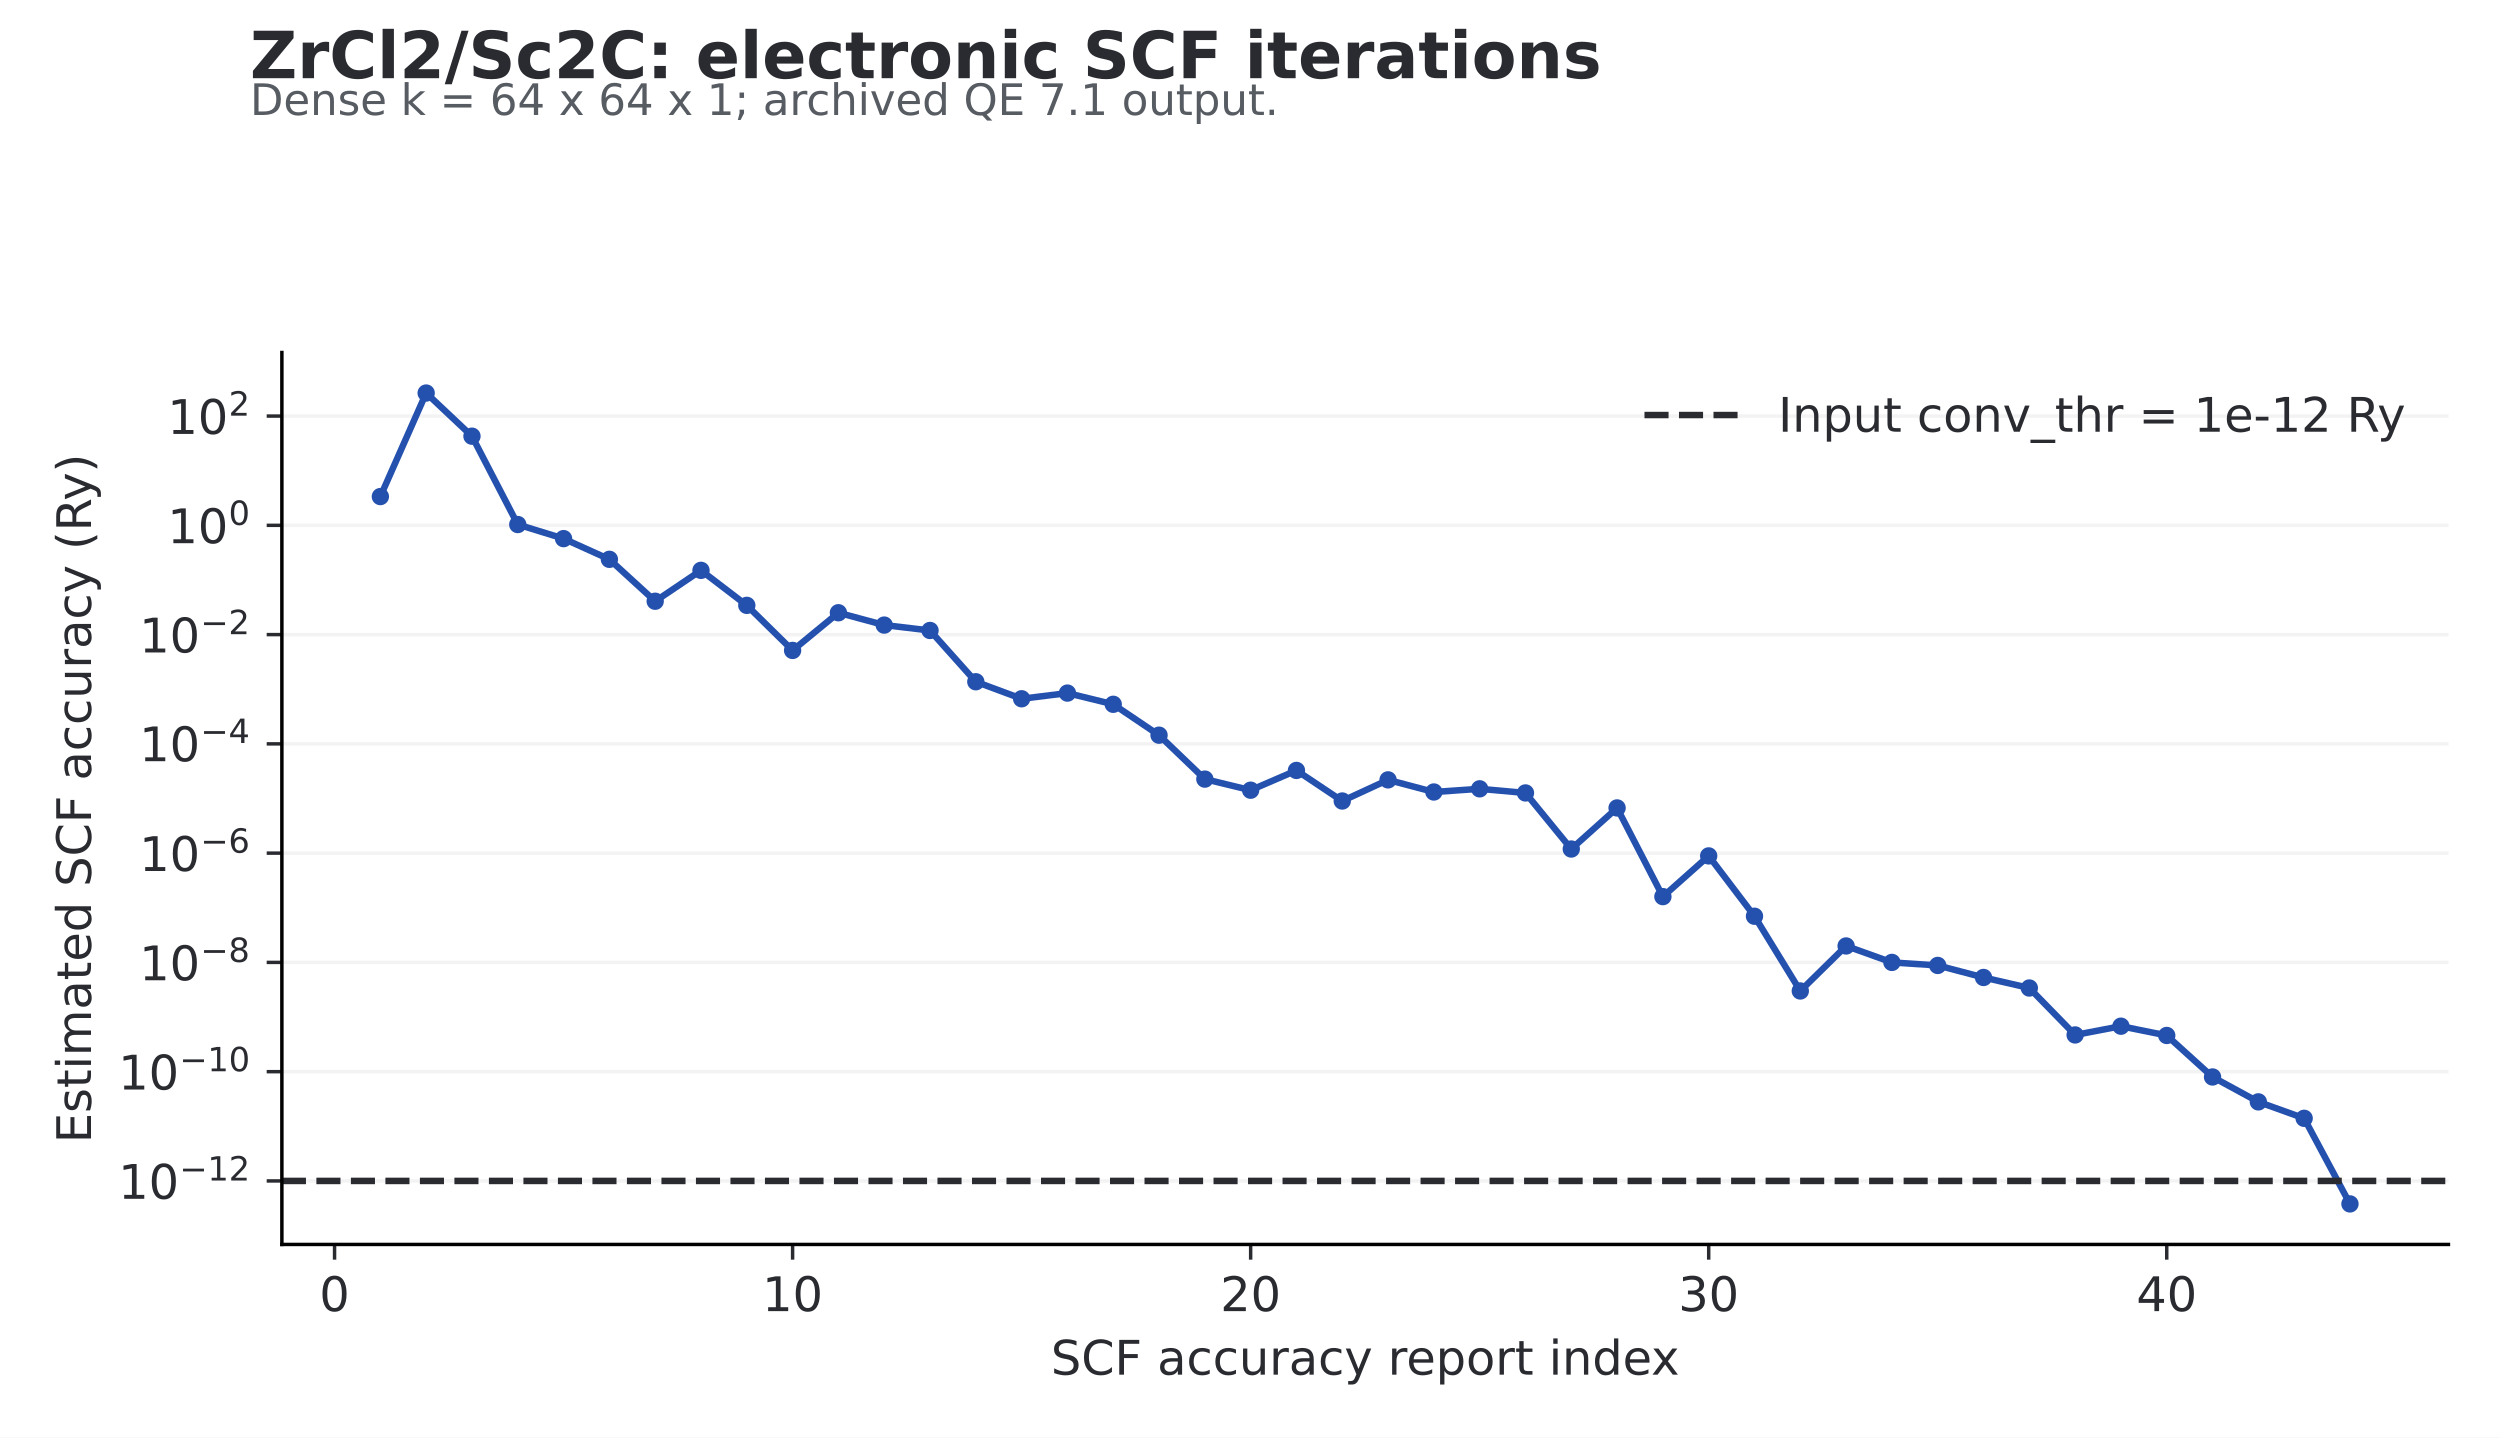
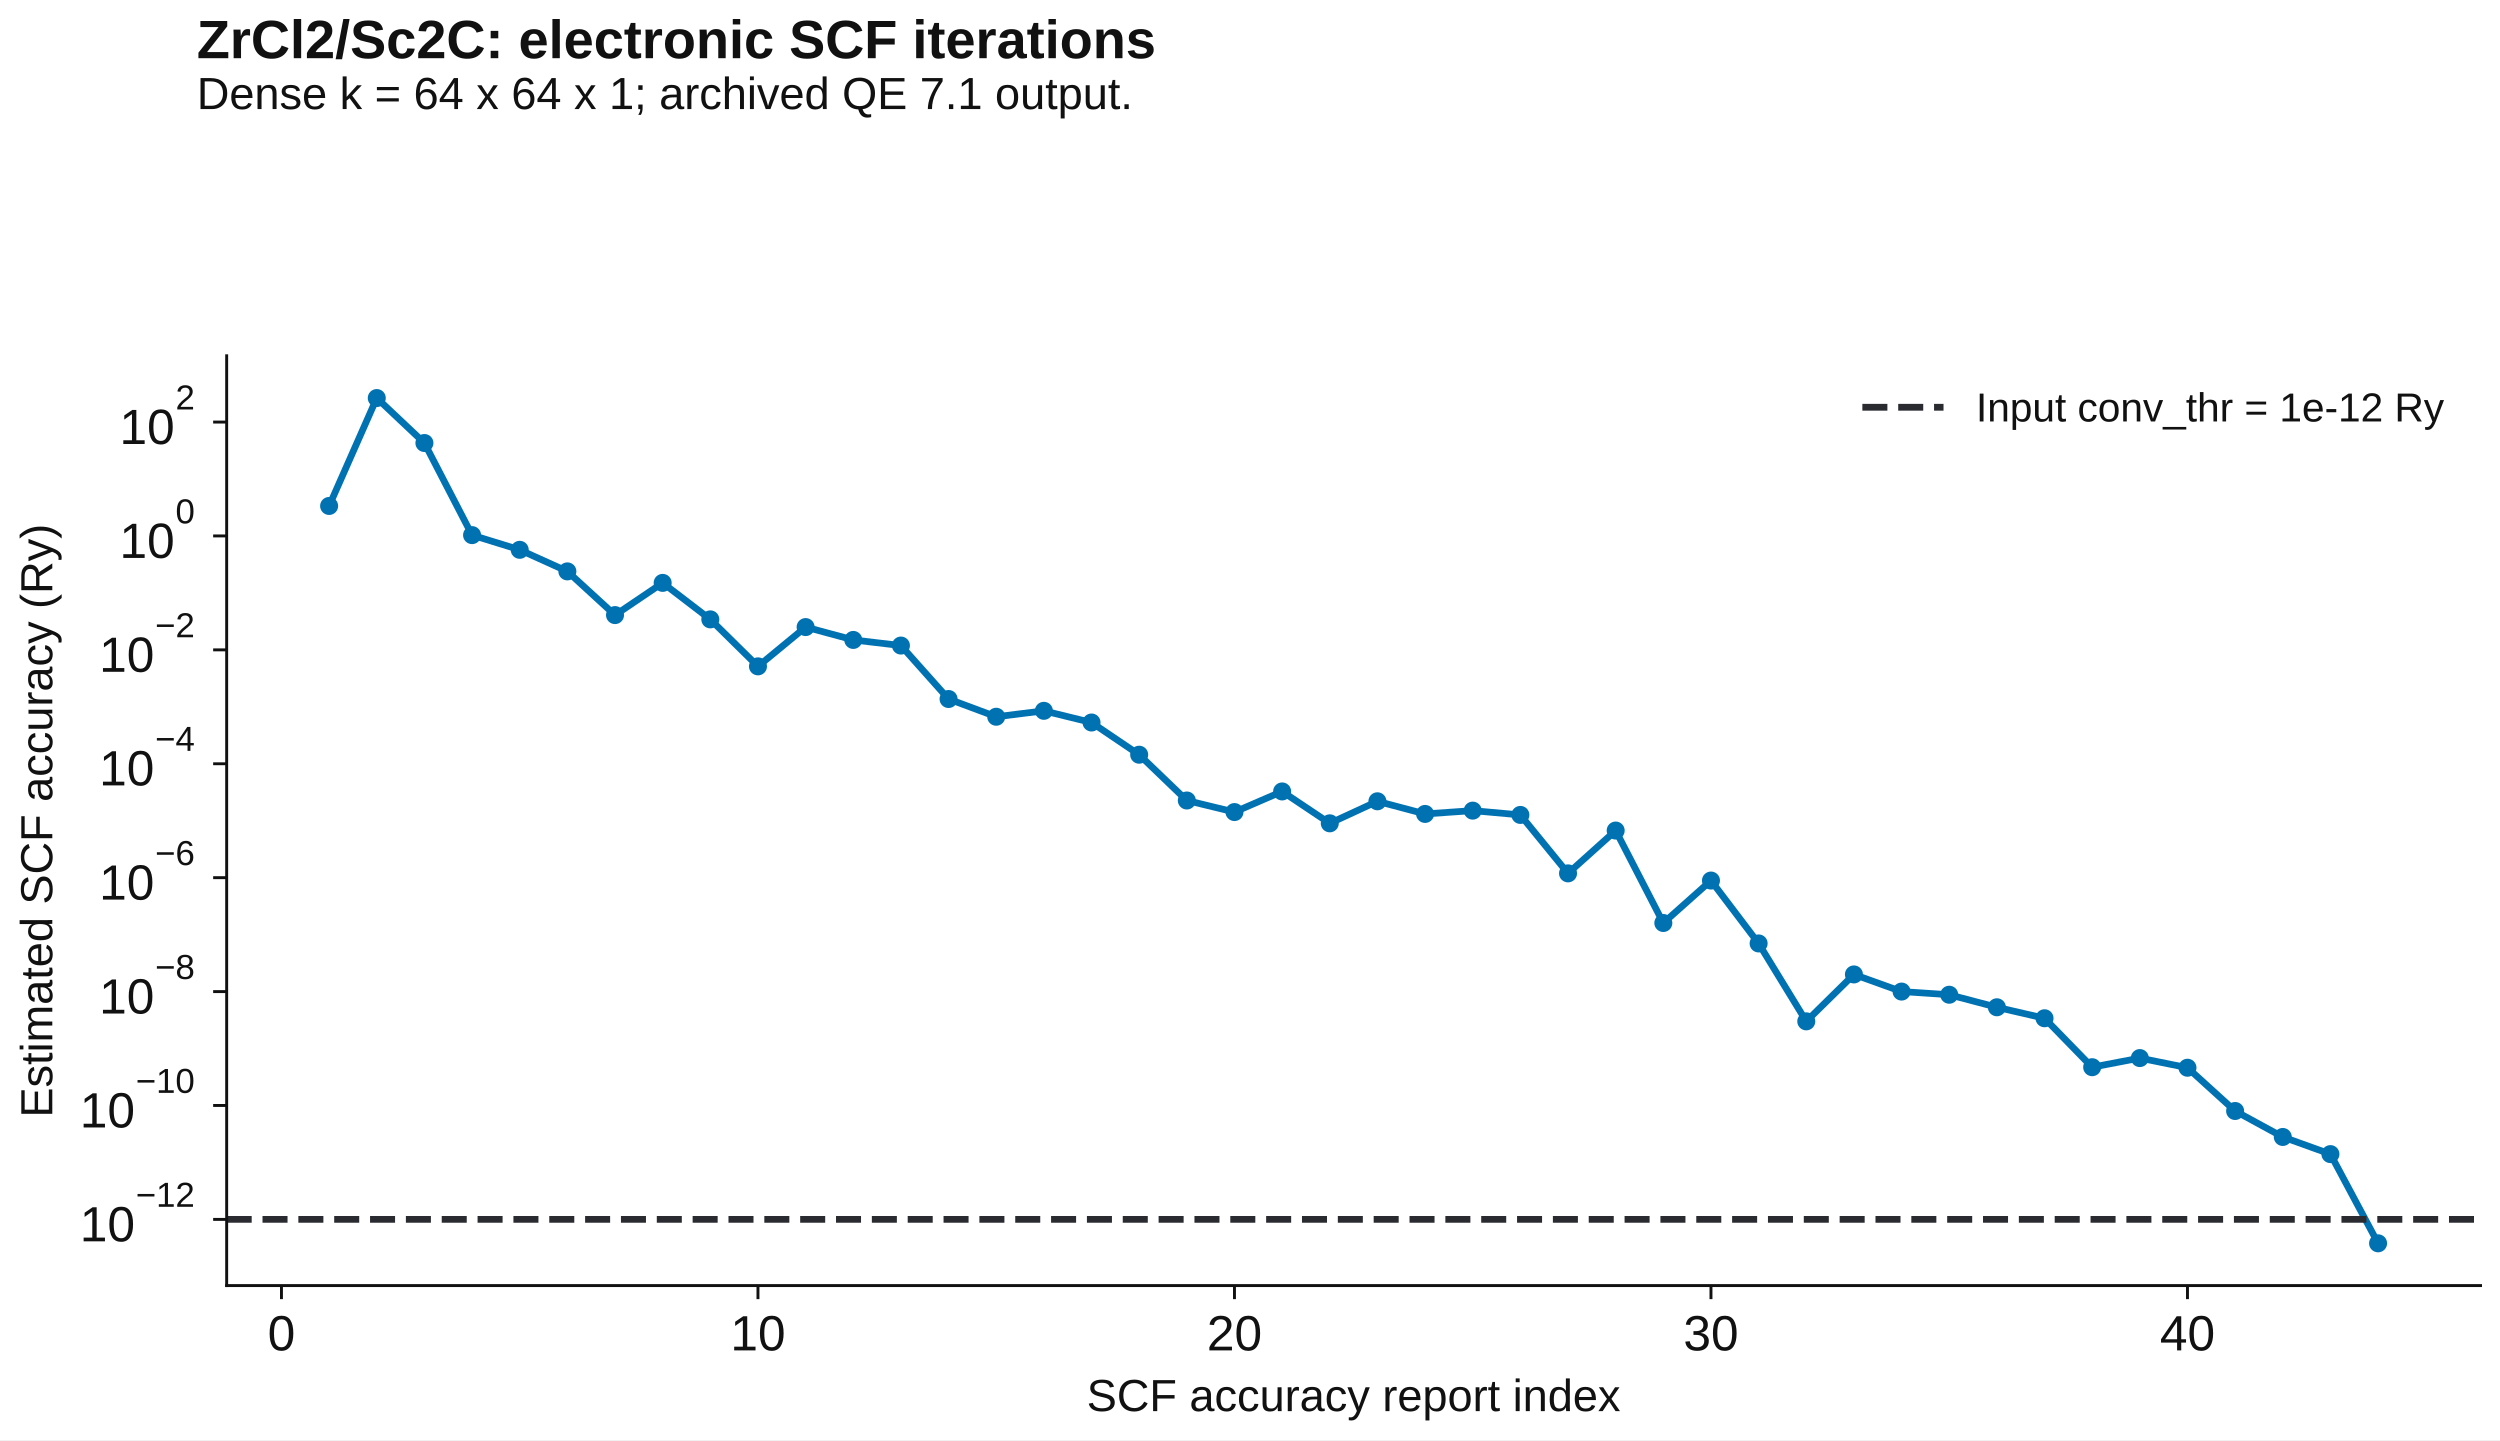
- <svg xmlns="http://www.w3.org/2000/svg" xmlns:xlink="http://www.w3.org/1999/xlink" width="576pt" height="331.2pt" viewBox="0 0 576 331.2" version="1.1">
+ <svg xmlns="http://www.w3.org/2000/svg" xmlns:xlink="http://www.w3.org/1999/xlink" width="554.489pt" height="319.4pt" viewBox="0 0 554.489 319.4" version="1.1">
  <defs>
    <style type="text/css">*{stroke-linejoin: round; stroke-linecap: butt}</style>
  </defs>
  <g id="figure_1">
    <g id="patch_1">
-       <path d="M 0 331.2  L 576 331.2  L 576 0  L 0 0  z " style="fill: #ffffff" />
+       <path d="M 0 319.4  L 554.489 319.4  L 554.489 0  L 0 0  z " style="fill: #ffffff" />
    </g>
    <g id="axes_1">
      <g id="patch_2">
-         <path d="M 64.945 286.72  L 564.12 286.72  L 564.12 81.216  L 64.945 81.216  z " style="fill: #ffffff" />
+         <path d="M 50.274 285.136  L 550.169 285.136  L 550.169 78.912  L 50.274 78.912  z " style="fill: #ffffff" />
      </g>
      <g id="matplotlib.axis_1">
        <g id="xtick_1">
          <g id="line2d_1">
            <defs>
-               <path id="mc3fa0ccfe0" d="M 0 0  L 0 3.5  " style="stroke: #292b30; stroke-width: 0.8" />
+               <path id="m734e49646e" d="M 0 0  L 0 3  " style="stroke: #111111; stroke-width: 0.65" />
            </defs>
            <g>
-               <use xlink:href="#mc3fa0ccfe0" x="77.082" y="286.72" style="fill: #292b30; stroke: #292b30; stroke-width: 0.8" />
+               <use xlink:href="#m734e49646e" x="62.428" y="285.136" style="fill: #111111; stroke: #111111; stroke-width: 0.65" />
            </g>
          </g>
          <g id="text_1">
-             <text style="font-size: 11px; font-family: 'DejaVu Sans'; text-anchor: middle; fill: #292b30" x="77.082" y="302.078" transform="rotate(-0 77.0815 302.0783)">0</text>
+             <text style="font-size: 11px; font-family: 'Arial', 'DejaVu Sans'; text-anchor: middle; fill: #111111" x="62.428" y="299.51" transform="rotate(-0 62.42827 299.5096)">0</text>
          </g>
        </g>
        <g id="xtick_2">
          <g id="line2d_2">
            <g>
-               <use xlink:href="#mc3fa0ccfe0" x="182.615" y="286.72" style="fill: #292b30; stroke: #292b30; stroke-width: 0.8" />
+               <use xlink:href="#m734e49646e" x="168.114" y="285.136" style="fill: #111111; stroke: #111111; stroke-width: 0.65" />
            </g>
          </g>
          <g id="text_2">
-             <text style="font-size: 11px; font-family: 'DejaVu Sans'; text-anchor: middle; fill: #292b30" x="182.615" y="302.078" transform="rotate(-0 182.6153 302.0783)">10</text>
+             <text style="font-size: 11px; font-family: 'Arial', 'DejaVu Sans'; text-anchor: middle; fill: #111111" x="168.114" y="299.51" transform="rotate(-0 168.1143 299.5096)">10</text>
          </g>
        </g>
        <g id="xtick_3">
          <g id="line2d_3">
            <g>
-               <use xlink:href="#mc3fa0ccfe0" x="288.149" y="286.72" style="fill: #292b30; stroke: #292b30; stroke-width: 0.8" />
+               <use xlink:href="#m734e49646e" x="273.8" y="285.136" style="fill: #111111; stroke: #111111; stroke-width: 0.65" />
            </g>
          </g>
          <g id="text_3">
-             <text style="font-size: 11px; font-family: 'DejaVu Sans'; text-anchor: middle; fill: #292b30" x="288.149" y="302.078" transform="rotate(-0 288.1491 302.0783)">20</text>
+             <text style="font-size: 11px; font-family: 'Arial', 'DejaVu Sans'; text-anchor: middle; fill: #111111" x="273.8" y="299.51" transform="rotate(-0 273.8003 299.5096)">20</text>
          </g>
        </g>
        <g id="xtick_4">
          <g id="line2d_4">
            <g>
-               <use xlink:href="#mc3fa0ccfe0" x="393.683" y="286.72" style="fill: #292b30; stroke: #292b30; stroke-width: 0.8" />
+               <use xlink:href="#m734e49646e" x="379.486" y="285.136" style="fill: #111111; stroke: #111111; stroke-width: 0.65" />
            </g>
          </g>
          <g id="text_4">
-             <text style="font-size: 11px; font-family: 'DejaVu Sans'; text-anchor: middle; fill: #292b30" x="393.683" y="302.078" transform="rotate(-0 393.6829 302.0783)">30</text>
+             <text style="font-size: 11px; font-family: 'Arial', 'DejaVu Sans'; text-anchor: middle; fill: #111111" x="379.486" y="299.51" transform="rotate(-0 379.4863 299.5096)">30</text>
          </g>
        </g>
        <g id="xtick_5">
          <g id="line2d_5">
            <g>
-               <use xlink:href="#mc3fa0ccfe0" x="499.217" y="286.72" style="fill: #292b30; stroke: #292b30; stroke-width: 0.8" />
+               <use xlink:href="#m734e49646e" x="485.172" y="285.136" style="fill: #111111; stroke: #111111; stroke-width: 0.65" />
            </g>
          </g>
          <g id="text_5">
-             <text style="font-size: 11px; font-family: 'DejaVu Sans'; text-anchor: middle; fill: #292b30" x="499.217" y="302.078" transform="rotate(-0 499.2167 302.0783)">40</text>
+             <text style="font-size: 11px; font-family: 'Arial', 'DejaVu Sans'; text-anchor: middle; fill: #111111" x="485.172" y="299.51" transform="rotate(-0 485.1724 299.5096)">40</text>
          </g>
        </g>
        <g id="text_6">
-           <text style="font-size: 11px; font-family: 'DejaVu Sans'; text-anchor: middle; fill: #292b30" x="314.533" y="316.724" transform="rotate(-0 314.5326 316.7242)">SCF accuracy report index</text>
+           <text style="font-size: 10px; font-family: 'Arial', 'DejaVu Sans'; text-anchor: middle; fill: #111111" x="300.222" y="312.976" transform="rotate(-0 300.2218 312.9755)">SCF accuracy report index</text>
        </g>
      </g>
      <g id="matplotlib.axis_2">
        <g id="ytick_1">
          <g id="line2d_6">
-             <path d="M 64.945 272.089  L 564.12 272.089  " clip-path="url(#pfcf4594b87)" style="fill: none; stroke: #b0b0b0; stroke-opacity: 0.16; stroke-width: 0.8; stroke-linecap: square" />
-           </g>
+             <defs>
+               <path id="mfba202d047" d="M 0 0  L -3 0  " style="stroke: #111111; stroke-width: 0.65" />
+             </defs>
+             <g>
+               <use xlink:href="#mfba202d047" x="50.274" y="270.454" style="fill: #111111; stroke: #111111; stroke-width: 0.65" />
+             </g>
+           </g>
+           <g id="text_7">
+             <g style="fill: #111111" transform="translate(17.70437 276.126)">
+               <text>
+                 <tspan x="0" y="-0.799" style="font-size: 11px; font-family: 'Arial'; fill: #111111">1</tspan>
+                 <tspan x="6.118" y="-0.799" style="font-size: 11px; font-family: 'Arial'; fill: #111111">0</tspan>
+                 <tspan x="12.427" y="-8.466" style="font-size: 7.7px; font-family: 'Arial'; fill: #111111">−</tspan>
+                 <tspan x="16.924" y="-8.466" style="font-size: 7.7px; font-family: 'Arial'; fill: #111111">1</tspan>
+                 <tspan x="21.206" y="-8.466" style="font-size: 7.7px; font-family: 'Arial'; fill: #111111">2</tspan>
+               </text>
+             </g>
+           </g>
+         </g>
+         <g id="ytick_2">
          <g id="line2d_7">
-             <defs>
-               <path id="m947f8ad758" d="M 0 0  L -3.5 0  " style="stroke: #292b30; stroke-width: 0.8" />
-             </defs>
-             <g>
-               <use xlink:href="#m947f8ad758" x="64.945" y="272.089" style="fill: #292b30; stroke: #292b30; stroke-width: 0.8" />
-             </g>
-           </g>
-           <g id="text_7">
-             <g style="fill: #292b30" transform="translate(27.25512 276.2685)">
-               <text>
-                 <tspan x="0" y="-0.069" style="font-size: 11px; font-family: 'DejaVu Sans'; fill: #292b30">1</tspan>
-                 <tspan x="6.999" y="-0.069" style="font-size: 11px; font-family: 'DejaVu Sans'; fill: #292b30">0</tspan>
-                 <tspan x="14.102" y="-4.28" style="font-size: 7.7px; font-family: 'DejaVu Sans'; fill: #292b30">−</tspan>
-                 <tspan x="20.554" y="-4.28" style="font-size: 7.7px; font-family: 'DejaVu Sans'; fill: #292b30">1</tspan>
-                 <tspan x="25.453" y="-4.28" style="font-size: 7.7px; font-family: 'DejaVu Sans'; fill: #292b30">2</tspan>
-               </text>
-             </g>
-           </g>
-         </g>
-         <g id="ytick_2">
+             <g>
+               <use xlink:href="#mfba202d047" x="50.274" y="245.191" style="fill: #111111; stroke: #111111; stroke-width: 0.65" />
+             </g>
+           </g>
+           <g id="text_8">
+             <g style="fill: #111111" transform="translate(17.70437 250.8626)">
+               <text>
+                 <tspan x="0" y="-0.799" style="font-size: 11px; font-family: 'Arial'; fill: #111111">1</tspan>
+                 <tspan x="6.118" y="-0.799" style="font-size: 11px; font-family: 'Arial'; fill: #111111">0</tspan>
+                 <tspan x="12.427" y="-8.466" style="font-size: 7.7px; font-family: 'Arial'; fill: #111111">−</tspan>
+                 <tspan x="16.924" y="-8.466" style="font-size: 7.7px; font-family: 'Arial'; fill: #111111">1</tspan>
+                 <tspan x="21.206" y="-8.466" style="font-size: 7.7px; font-family: 'Arial'; fill: #111111">0</tspan>
+               </text>
+             </g>
+           </g>
+         </g>
+         <g id="ytick_3">
          <g id="line2d_8">
-             <path d="M 64.945 246.914  L 564.12 246.914  " clip-path="url(#pfcf4594b87)" style="fill: none; stroke: #b0b0b0; stroke-opacity: 0.16; stroke-width: 0.8; stroke-linecap: square" />
-           </g>
+             <g>
+               <use xlink:href="#mfba202d047" x="50.274" y="219.927" style="fill: #111111; stroke: #111111; stroke-width: 0.65" />
+             </g>
+           </g>
+           <g id="text_9">
+             <g style="fill: #111111" transform="translate(21.99438 225.5992)">
+               <text>
+                 <tspan x="0" y="-0.799" style="font-size: 11px; font-family: 'Arial'; fill: #111111">1</tspan>
+                 <tspan x="6.118" y="-0.799" style="font-size: 11px; font-family: 'Arial'; fill: #111111">0</tspan>
+                 <tspan x="12.427" y="-8.466" style="font-size: 7.7px; font-family: 'Arial'; fill: #111111">−</tspan>
+                 <tspan x="16.924" y="-8.466" style="font-size: 7.7px; font-family: 'Arial'; fill: #111111">8</tspan>
+               </text>
+             </g>
+           </g>
+         </g>
+         <g id="ytick_4">
          <g id="line2d_9">
            <g>
-               <use xlink:href="#m947f8ad758" x="64.945" y="246.914" style="fill: #292b30; stroke: #292b30; stroke-width: 0.8" />
-             </g>
-           </g>
-           <g id="text_8">
-             <g style="fill: #292b30" transform="translate(27.25512 251.0933)">
-               <text>
-                 <tspan x="0" y="-0.069" style="font-size: 11px; font-family: 'DejaVu Sans'; fill: #292b30">1</tspan>
-                 <tspan x="6.999" y="-0.069" style="font-size: 11px; font-family: 'DejaVu Sans'; fill: #292b30">0</tspan>
-                 <tspan x="14.102" y="-4.28" style="font-size: 7.7px; font-family: 'DejaVu Sans'; fill: #292b30">−</tspan>
-                 <tspan x="20.554" y="-4.28" style="font-size: 7.7px; font-family: 'DejaVu Sans'; fill: #292b30">1</tspan>
-                 <tspan x="25.453" y="-4.28" style="font-size: 7.7px; font-family: 'DejaVu Sans'; fill: #292b30">0</tspan>
-               </text>
-             </g>
-           </g>
-         </g>
-         <g id="ytick_3">
+               <use xlink:href="#mfba202d047" x="50.274" y="194.664" style="fill: #111111; stroke: #111111; stroke-width: 0.65" />
+             </g>
+           </g>
+           <g id="text_10">
+             <g style="fill: #111111" transform="translate(21.99438 200.3357)">
+               <text>
+                 <tspan x="0" y="-0.799" style="font-size: 11px; font-family: 'Arial'; fill: #111111">1</tspan>
+                 <tspan x="6.118" y="-0.799" style="font-size: 11px; font-family: 'Arial'; fill: #111111">0</tspan>
+                 <tspan x="12.427" y="-8.466" style="font-size: 7.7px; font-family: 'Arial'; fill: #111111">−</tspan>
+                 <tspan x="16.924" y="-8.466" style="font-size: 7.7px; font-family: 'Arial'; fill: #111111">6</tspan>
+               </text>
+             </g>
+           </g>
+         </g>
+         <g id="ytick_5">
          <g id="line2d_10">
-             <path d="M 64.945 221.739  L 564.12 221.739  " clip-path="url(#pfcf4594b87)" style="fill: none; stroke: #b0b0b0; stroke-opacity: 0.16; stroke-width: 0.8; stroke-linecap: square" />
-           </g>
+             <g>
+               <use xlink:href="#mfba202d047" x="50.274" y="169.4" style="fill: #111111; stroke: #111111; stroke-width: 0.65" />
+             </g>
+           </g>
+           <g id="text_11">
+             <g style="fill: #111111" transform="translate(21.99438 175.0173)">
+               <text>
+                 <tspan x="0" y="-0.821" style="font-size: 11px; font-family: 'Arial'; fill: #111111">1</tspan>
+                 <tspan x="6.118" y="-0.821" style="font-size: 11px; font-family: 'Arial'; fill: #111111">0</tspan>
+                 <tspan x="12.427" y="-8.488" style="font-size: 7.7px; font-family: 'Arial'; fill: #111111">−</tspan>
+                 <tspan x="16.924" y="-8.488" style="font-size: 7.7px; font-family: 'Arial'; fill: #111111">4</tspan>
+               </text>
+             </g>
+           </g>
+         </g>
+         <g id="ytick_6">
          <g id="line2d_11">
            <g>
-               <use xlink:href="#m947f8ad758" x="64.945" y="221.739" style="fill: #292b30; stroke: #292b30; stroke-width: 0.8" />
-             </g>
-           </g>
-           <g id="text_9">
-             <g style="fill: #292b30" transform="translate(32.09512 225.9181)">
-               <text>
-                 <tspan x="0" y="-0.069" style="font-size: 11px; font-family: 'DejaVu Sans'; fill: #292b30">1</tspan>
-                 <tspan x="6.999" y="-0.069" style="font-size: 11px; font-family: 'DejaVu Sans'; fill: #292b30">0</tspan>
-                 <tspan x="14.102" y="-4.28" style="font-size: 7.7px; font-family: 'DejaVu Sans'; fill: #292b30">−</tspan>
-                 <tspan x="20.554" y="-4.28" style="font-size: 7.7px; font-family: 'DejaVu Sans'; fill: #292b30">8</tspan>
-               </text>
-             </g>
-           </g>
-         </g>
-         <g id="ytick_4">
+               <use xlink:href="#mfba202d047" x="50.274" y="144.137" style="fill: #111111; stroke: #111111; stroke-width: 0.65" />
+             </g>
+           </g>
+           <g id="text_12">
+             <g style="fill: #111111" transform="translate(21.99438 149.8089)">
+               <text>
+                 <tspan x="0" y="-0.799" style="font-size: 11px; font-family: 'Arial'; fill: #111111">1</tspan>
+                 <tspan x="6.118" y="-0.799" style="font-size: 11px; font-family: 'Arial'; fill: #111111">0</tspan>
+                 <tspan x="12.427" y="-8.466" style="font-size: 7.7px; font-family: 'Arial'; fill: #111111">−</tspan>
+                 <tspan x="16.924" y="-8.466" style="font-size: 7.7px; font-family: 'Arial'; fill: #111111">2</tspan>
+               </text>
+             </g>
+           </g>
+         </g>
+         <g id="ytick_7">
          <g id="line2d_12">
-             <path d="M 64.945 196.564  L 564.12 196.564  " clip-path="url(#pfcf4594b87)" style="fill: none; stroke: #b0b0b0; stroke-opacity: 0.16; stroke-width: 0.8; stroke-linecap: square" />
-           </g>
+             <g>
+               <use xlink:href="#mfba202d047" x="50.274" y="118.874" style="fill: #111111; stroke: #111111; stroke-width: 0.65" />
+             </g>
+           </g>
+           <g id="text_13">
+             <g style="fill: #111111" transform="translate(26.50437 124.5455)">
+               <text>
+                 <tspan x="0" y="-0.799" style="font-size: 11px; font-family: 'Arial'; fill: #111111">1</tspan>
+                 <tspan x="6.118" y="-0.799" style="font-size: 11px; font-family: 'Arial'; fill: #111111">0</tspan>
+                 <tspan x="12.427" y="-8.466" style="font-size: 7.7px; font-family: 'Arial'; fill: #111111">0</tspan>
+               </text>
+             </g>
+           </g>
+         </g>
+         <g id="ytick_8">
          <g id="line2d_13">
            <g>
-               <use xlink:href="#m947f8ad758" x="64.945" y="196.564" style="fill: #292b30; stroke: #292b30; stroke-width: 0.8" />
-             </g>
-           </g>
-           <g id="text_10">
-             <g style="fill: #292b30" transform="translate(32.09512 200.7429)">
-               <text>
-                 <tspan x="0" y="-0.069" style="font-size: 11px; font-family: 'DejaVu Sans'; fill: #292b30">1</tspan>
-                 <tspan x="6.999" y="-0.069" style="font-size: 11px; font-family: 'DejaVu Sans'; fill: #292b30">0</tspan>
-                 <tspan x="14.102" y="-4.28" style="font-size: 7.7px; font-family: 'DejaVu Sans'; fill: #292b30">−</tspan>
-                 <tspan x="20.554" y="-4.28" style="font-size: 7.7px; font-family: 'DejaVu Sans'; fill: #292b30">6</tspan>
-               </text>
-             </g>
-           </g>
-         </g>
-         <g id="ytick_5">
-           <g id="line2d_14">
-             <path d="M 64.945 171.389  L 564.12 171.389  " clip-path="url(#pfcf4594b87)" style="fill: none; stroke: #b0b0b0; stroke-opacity: 0.16; stroke-width: 0.8; stroke-linecap: square" />
-           </g>
-           <g id="line2d_15">
-             <g>
-               <use xlink:href="#m947f8ad758" x="64.945" y="171.389" style="fill: #292b30; stroke: #292b30; stroke-width: 0.8" />
-             </g>
-           </g>
-           <g id="text_11">
-             <g style="fill: #292b30" transform="translate(32.09512 175.5676)">
-               <text>
-                 <tspan x="0" y="-0.178" style="font-size: 11px; font-family: 'DejaVu Sans'; fill: #292b30">1</tspan>
-                 <tspan x="6.999" y="-0.178" style="font-size: 11px; font-family: 'DejaVu Sans'; fill: #292b30">0</tspan>
-                 <tspan x="14.102" y="-4.389" style="font-size: 7.7px; font-family: 'DejaVu Sans'; fill: #292b30">−</tspan>
-                 <tspan x="20.554" y="-4.389" style="font-size: 7.7px; font-family: 'DejaVu Sans'; fill: #292b30">4</tspan>
-               </text>
-             </g>
-           </g>
-         </g>
-         <g id="ytick_6">
-           <g id="line2d_16">
-             <path d="M 64.945 146.213  L 564.12 146.213  " clip-path="url(#pfcf4594b87)" style="fill: none; stroke: #b0b0b0; stroke-opacity: 0.16; stroke-width: 0.8; stroke-linecap: square" />
-           </g>
-           <g id="line2d_17">
-             <g>
-               <use xlink:href="#m947f8ad758" x="64.945" y="146.213" style="fill: #292b30; stroke: #292b30; stroke-width: 0.8" />
-             </g>
-           </g>
-           <g id="text_12">
-             <g style="fill: #292b30" transform="translate(32.09512 150.3924)">
-               <text>
-                 <tspan x="0" y="-0.069" style="font-size: 11px; font-family: 'DejaVu Sans'; fill: #292b30">1</tspan>
-                 <tspan x="6.999" y="-0.069" style="font-size: 11px; font-family: 'DejaVu Sans'; fill: #292b30">0</tspan>
-                 <tspan x="14.102" y="-4.28" style="font-size: 7.7px; font-family: 'DejaVu Sans'; fill: #292b30">−</tspan>
-                 <tspan x="20.554" y="-4.28" style="font-size: 7.7px; font-family: 'DejaVu Sans'; fill: #292b30">2</tspan>
-               </text>
-             </g>
-           </g>
-         </g>
-         <g id="ytick_7">
-           <g id="line2d_18">
-             <path d="M 64.945 121.038  L 564.12 121.038  " clip-path="url(#pfcf4594b87)" style="fill: none; stroke: #b0b0b0; stroke-opacity: 0.16; stroke-width: 0.8; stroke-linecap: square" />
-           </g>
-           <g id="line2d_19">
-             <g>
-               <use xlink:href="#m947f8ad758" x="64.945" y="121.038" style="fill: #292b30; stroke: #292b30; stroke-width: 0.8" />
-             </g>
-           </g>
-           <g id="text_13">
-             <g style="fill: #292b30" transform="translate(38.58512 125.2172)">
-               <text>
-                 <tspan x="0" y="-0.069" style="font-size: 11px; font-family: 'DejaVu Sans'; fill: #292b30">1</tspan>
-                 <tspan x="6.999" y="-0.069" style="font-size: 11px; font-family: 'DejaVu Sans'; fill: #292b30">0</tspan>
-                 <tspan x="14.102" y="-4.28" style="font-size: 7.7px; font-family: 'DejaVu Sans'; fill: #292b30">0</tspan>
-               </text>
-             </g>
-           </g>
-         </g>
-         <g id="ytick_8">
-           <g id="line2d_20">
-             <path d="M 64.945 95.863  L 564.12 95.863  " clip-path="url(#pfcf4594b87)" style="fill: none; stroke: #b0b0b0; stroke-opacity: 0.16; stroke-width: 0.8; stroke-linecap: square" />
-           </g>
-           <g id="line2d_21">
-             <g>
-               <use xlink:href="#m947f8ad758" x="64.945" y="95.863" style="fill: #292b30; stroke: #292b30; stroke-width: 0.8" />
+               <use xlink:href="#mfba202d047" x="50.274" y="93.61" style="fill: #111111; stroke: #111111; stroke-width: 0.65" />
            </g>
          </g>
          <g id="text_14">
-             <g style="fill: #292b30" transform="translate(38.58512 100.042)">
-               <text>
-                 <tspan x="0" y="-0.069" style="font-size: 11px; font-family: 'DejaVu Sans'; fill: #292b30">1</tspan>
-                 <tspan x="6.999" y="-0.069" style="font-size: 11px; font-family: 'DejaVu Sans'; fill: #292b30">0</tspan>
-                 <tspan x="14.102" y="-4.28" style="font-size: 7.7px; font-family: 'DejaVu Sans'; fill: #292b30">2</tspan>
+             <g style="fill: #111111" transform="translate(26.50437 99.28204)">
+               <text>
+                 <tspan x="0" y="-0.799" style="font-size: 11px; font-family: 'Arial'; fill: #111111">1</tspan>
+                 <tspan x="6.118" y="-0.799" style="font-size: 11px; font-family: 'Arial'; fill: #111111">0</tspan>
+                 <tspan x="12.427" y="-8.466" style="font-size: 7.7px; font-family: 'Arial'; fill: #111111">2</tspan>
              </text>
            </g>
          </g>
        </g>
        <g id="text_15">
-           <text style="font-size: 11px; font-family: 'DejaVu Sans'; text-anchor: middle; fill: #292b30" x="20.967" y="183.968" transform="rotate(-90 20.96746 183.968)">Estimated SCF accuracy (Ry)</text>
-         </g>
-       </g>
-       <g id="line2d_22">
-         <path d="M 87.635 114.408  L 98.188 90.557  L 108.742 100.497  L 119.295 120.852  L 129.848 124.1  L 140.402 128.869  L 150.955 138.526  L 161.509 131.408  L 172.062 139.475  L 182.615 149.86  L 193.169 141.177  L 203.722 144.019  L 214.275 145.262  L 224.829 157.075  L 235.382 160.996  L 245.936 159.687  L 256.489 162.27  L 267.042 169.388  L 277.596 179.507  L 288.149 182.063  L 298.702 177.506  L 309.256 184.552  L 319.809 179.683  L 330.363 182.475  L 340.916 181.745  L 351.469 182.695  L 362.023 195.613  L 372.576 186.149  L 383.13 206.582  L 393.683 197.201  L 404.236 211.101  L 414.79 228.321  L 425.343 217.95  L 435.896 221.739  L 446.45 222.438  L 457.003 225.21  L 467.557 227.637  L 478.11 238.454  L 488.663 236.435  L 499.217 238.572  L 509.77 248.134  L 520.323 253.873  L 530.877 257.662  L 541.43 277.379  " clip-path="url(#pfcf4594b87)" style="fill: none; stroke: #2450ae; stroke-width: 1.5; stroke-linecap: square" />
+           <text style="font-size: 10px; font-family: 'Arial', 'DejaVu Sans'; text-anchor: middle; fill: #111111" x="11.6" y="182.024" transform="rotate(-90 11.59969 182.024)">Estimated SCF accuracy (Ry)</text>
+         </g>
+       </g>
+       <g id="line2d_14">
+         <path d="M 72.997 112.22  L 83.565 88.286  L 94.134 98.26  L 104.703 118.687  L 115.271 121.947  L 125.84 126.732  L 136.408 136.423  L 146.977 129.28  L 157.546 137.375  L 168.114 147.796  L 178.683 139.083  L 189.251 141.935  L 199.82 143.182  L 210.389 155.037  L 220.957 158.972  L 231.526 157.658  L 242.095 160.25  L 252.663 167.393  L 263.232 177.547  L 273.8 180.112  L 284.369 175.539  L 294.938 182.61  L 305.506 177.724  L 316.075 180.526  L 326.643 179.793  L 337.212 180.747  L 347.781 193.71  L 358.349 184.213  L 368.918 204.717  L 379.486 195.303  L 390.055 209.252  L 400.624 226.532  L 411.192 216.125  L 421.761 219.927  L 432.329 220.629  L 442.898 223.41  L 453.467 225.846  L 464.035 236.701  L 474.604 234.675  L 485.172 236.819  L 495.741 246.415  L 506.31 252.174  L 516.878 255.977  L 527.447 275.762  " clip-path="url(#p4498b2675b)" style="fill: none; stroke: #0072b2; stroke-width: 1.5; stroke-linecap: square" />
        <defs>
-           <path id="mcf919afb03" d="M 0 1.5  C 0.398 1.5 0.779 1.342 1.061 1.061  C 1.342 0.779 1.5 0.398 1.5 0  C 1.5 -0.398 1.342 -0.779 1.061 -1.061  C 0.779 -1.342 0.398 -1.5 0 -1.5  C -0.398 -1.5 -0.779 -1.342 -1.061 -1.061  C -1.342 -0.779 -1.5 -0.398 -1.5 0  C -1.5 0.398 -1.342 0.779 -1.061 1.061  C -0.779 1.342 -0.398 1.5 0 1.5  z " style="stroke: #2450ae" />
+           <path id="m688452aeeb" d="M 0 1.5  C 0.398 1.5 0.779 1.342 1.061 1.061  C 1.342 0.779 1.5 0.398 1.5 0  C 1.5 -0.398 1.342 -0.779 1.061 -1.061  C 0.779 -1.342 0.398 -1.5 0 -1.5  C -0.398 -1.5 -0.779 -1.342 -1.061 -1.061  C -1.342 -0.779 -1.5 -0.398 -1.5 0  C -1.5 0.398 -1.342 0.779 -1.061 1.061  C -0.779 1.342 -0.398 1.5 0 1.5  z " style="stroke: #0072b2" />
        </defs>
-         <g clip-path="url(#pfcf4594b87)">
-           <use xlink:href="#mcf919afb03" x="87.635" y="114.408" style="fill: #2450ae; stroke: #2450ae" />
-           <use xlink:href="#mcf919afb03" x="98.188" y="90.557" style="fill: #2450ae; stroke: #2450ae" />
-           <use xlink:href="#mcf919afb03" x="108.742" y="100.497" style="fill: #2450ae; stroke: #2450ae" />
-           <use xlink:href="#mcf919afb03" x="119.295" y="120.852" style="fill: #2450ae; stroke: #2450ae" />
-           <use xlink:href="#mcf919afb03" x="129.848" y="124.1" style="fill: #2450ae; stroke: #2450ae" />
-           <use xlink:href="#mcf919afb03" x="140.402" y="128.869" style="fill: #2450ae; stroke: #2450ae" />
-           <use xlink:href="#mcf919afb03" x="150.955" y="138.526" style="fill: #2450ae; stroke: #2450ae" />
-           <use xlink:href="#mcf919afb03" x="161.509" y="131.408" style="fill: #2450ae; stroke: #2450ae" />
-           <use xlink:href="#mcf919afb03" x="172.062" y="139.475" style="fill: #2450ae; stroke: #2450ae" />
-           <use xlink:href="#mcf919afb03" x="182.615" y="149.86" style="fill: #2450ae; stroke: #2450ae" />
-           <use xlink:href="#mcf919afb03" x="193.169" y="141.177" style="fill: #2450ae; stroke: #2450ae" />
-           <use xlink:href="#mcf919afb03" x="203.722" y="144.019" style="fill: #2450ae; stroke: #2450ae" />
-           <use xlink:href="#mcf919afb03" x="214.275" y="145.262" style="fill: #2450ae; stroke: #2450ae" />
-           <use xlink:href="#mcf919afb03" x="224.829" y="157.075" style="fill: #2450ae; stroke: #2450ae" />
-           <use xlink:href="#mcf919afb03" x="235.382" y="160.996" style="fill: #2450ae; stroke: #2450ae" />
-           <use xlink:href="#mcf919afb03" x="245.936" y="159.687" style="fill: #2450ae; stroke: #2450ae" />
-           <use xlink:href="#mcf919afb03" x="256.489" y="162.27" style="fill: #2450ae; stroke: #2450ae" />
-           <use xlink:href="#mcf919afb03" x="267.042" y="169.388" style="fill: #2450ae; stroke: #2450ae" />
-           <use xlink:href="#mcf919afb03" x="277.596" y="179.507" style="fill: #2450ae; stroke: #2450ae" />
-           <use xlink:href="#mcf919afb03" x="288.149" y="182.063" style="fill: #2450ae; stroke: #2450ae" />
-           <use xlink:href="#mcf919afb03" x="298.702" y="177.506" style="fill: #2450ae; stroke: #2450ae" />
-           <use xlink:href="#mcf919afb03" x="309.256" y="184.552" style="fill: #2450ae; stroke: #2450ae" />
-           <use xlink:href="#mcf919afb03" x="319.809" y="179.683" style="fill: #2450ae; stroke: #2450ae" />
-           <use xlink:href="#mcf919afb03" x="330.363" y="182.475" style="fill: #2450ae; stroke: #2450ae" />
-           <use xlink:href="#mcf919afb03" x="340.916" y="181.745" style="fill: #2450ae; stroke: #2450ae" />
-           <use xlink:href="#mcf919afb03" x="351.469" y="182.695" style="fill: #2450ae; stroke: #2450ae" />
-           <use xlink:href="#mcf919afb03" x="362.023" y="195.613" style="fill: #2450ae; stroke: #2450ae" />
-           <use xlink:href="#mcf919afb03" x="372.576" y="186.149" style="fill: #2450ae; stroke: #2450ae" />
-           <use xlink:href="#mcf919afb03" x="383.13" y="206.582" style="fill: #2450ae; stroke: #2450ae" />
-           <use xlink:href="#mcf919afb03" x="393.683" y="197.201" style="fill: #2450ae; stroke: #2450ae" />
-           <use xlink:href="#mcf919afb03" x="404.236" y="211.101" style="fill: #2450ae; stroke: #2450ae" />
-           <use xlink:href="#mcf919afb03" x="414.79" y="228.321" style="fill: #2450ae; stroke: #2450ae" />
-           <use xlink:href="#mcf919afb03" x="425.343" y="217.95" style="fill: #2450ae; stroke: #2450ae" />
-           <use xlink:href="#mcf919afb03" x="435.896" y="221.739" style="fill: #2450ae; stroke: #2450ae" />
-           <use xlink:href="#mcf919afb03" x="446.45" y="222.438" style="fill: #2450ae; stroke: #2450ae" />
-           <use xlink:href="#mcf919afb03" x="457.003" y="225.21" style="fill: #2450ae; stroke: #2450ae" />
-           <use xlink:href="#mcf919afb03" x="467.557" y="227.637" style="fill: #2450ae; stroke: #2450ae" />
-           <use xlink:href="#mcf919afb03" x="478.11" y="238.454" style="fill: #2450ae; stroke: #2450ae" />
-           <use xlink:href="#mcf919afb03" x="488.663" y="236.435" style="fill: #2450ae; stroke: #2450ae" />
-           <use xlink:href="#mcf919afb03" x="499.217" y="238.572" style="fill: #2450ae; stroke: #2450ae" />
-           <use xlink:href="#mcf919afb03" x="509.77" y="248.134" style="fill: #2450ae; stroke: #2450ae" />
-           <use xlink:href="#mcf919afb03" x="520.323" y="253.873" style="fill: #2450ae; stroke: #2450ae" />
-           <use xlink:href="#mcf919afb03" x="530.877" y="257.662" style="fill: #2450ae; stroke: #2450ae" />
-           <use xlink:href="#mcf919afb03" x="541.43" y="277.379" style="fill: #2450ae; stroke: #2450ae" />
-         </g>
-       </g>
-       <g id="line2d_23">
-         <path d="M 64.945 272.089  L 564.12 272.089  " clip-path="url(#pfcf4594b87)" style="fill: none; stroke-dasharray: 5.55,2.4; stroke-dashoffset: 0; stroke: #292b30; stroke-width: 1.5" />
+         <g clip-path="url(#p4498b2675b)">
+           <use xlink:href="#m688452aeeb" x="72.997" y="112.22" style="fill: #0072b2; stroke: #0072b2" />
+           <use xlink:href="#m688452aeeb" x="83.565" y="88.286" style="fill: #0072b2; stroke: #0072b2" />
+           <use xlink:href="#m688452aeeb" x="94.134" y="98.26" style="fill: #0072b2; stroke: #0072b2" />
+           <use xlink:href="#m688452aeeb" x="104.703" y="118.687" style="fill: #0072b2; stroke: #0072b2" />
+           <use xlink:href="#m688452aeeb" x="115.271" y="121.947" style="fill: #0072b2; stroke: #0072b2" />
+           <use xlink:href="#m688452aeeb" x="125.84" y="126.732" style="fill: #0072b2; stroke: #0072b2" />
+           <use xlink:href="#m688452aeeb" x="136.408" y="136.423" style="fill: #0072b2; stroke: #0072b2" />
+           <use xlink:href="#m688452aeeb" x="146.977" y="129.28" style="fill: #0072b2; stroke: #0072b2" />
+           <use xlink:href="#m688452aeeb" x="157.546" y="137.375" style="fill: #0072b2; stroke: #0072b2" />
+           <use xlink:href="#m688452aeeb" x="168.114" y="147.796" style="fill: #0072b2; stroke: #0072b2" />
+           <use xlink:href="#m688452aeeb" x="178.683" y="139.083" style="fill: #0072b2; stroke: #0072b2" />
+           <use xlink:href="#m688452aeeb" x="189.251" y="141.935" style="fill: #0072b2; stroke: #0072b2" />
+           <use xlink:href="#m688452aeeb" x="199.82" y="143.182" style="fill: #0072b2; stroke: #0072b2" />
+           <use xlink:href="#m688452aeeb" x="210.389" y="155.037" style="fill: #0072b2; stroke: #0072b2" />
+           <use xlink:href="#m688452aeeb" x="220.957" y="158.972" style="fill: #0072b2; stroke: #0072b2" />
+           <use xlink:href="#m688452aeeb" x="231.526" y="157.658" style="fill: #0072b2; stroke: #0072b2" />
+           <use xlink:href="#m688452aeeb" x="242.095" y="160.25" style="fill: #0072b2; stroke: #0072b2" />
+           <use xlink:href="#m688452aeeb" x="252.663" y="167.393" style="fill: #0072b2; stroke: #0072b2" />
+           <use xlink:href="#m688452aeeb" x="263.232" y="177.547" style="fill: #0072b2; stroke: #0072b2" />
+           <use xlink:href="#m688452aeeb" x="273.8" y="180.112" style="fill: #0072b2; stroke: #0072b2" />
+           <use xlink:href="#m688452aeeb" x="284.369" y="175.539" style="fill: #0072b2; stroke: #0072b2" />
+           <use xlink:href="#m688452aeeb" x="294.938" y="182.61" style="fill: #0072b2; stroke: #0072b2" />
+           <use xlink:href="#m688452aeeb" x="305.506" y="177.724" style="fill: #0072b2; stroke: #0072b2" />
+           <use xlink:href="#m688452aeeb" x="316.075" y="180.526" style="fill: #0072b2; stroke: #0072b2" />
+           <use xlink:href="#m688452aeeb" x="326.643" y="179.793" style="fill: #0072b2; stroke: #0072b2" />
+           <use xlink:href="#m688452aeeb" x="337.212" y="180.747" style="fill: #0072b2; stroke: #0072b2" />
+           <use xlink:href="#m688452aeeb" x="347.781" y="193.71" style="fill: #0072b2; stroke: #0072b2" />
+           <use xlink:href="#m688452aeeb" x="358.349" y="184.213" style="fill: #0072b2; stroke: #0072b2" />
+           <use xlink:href="#m688452aeeb" x="368.918" y="204.717" style="fill: #0072b2; stroke: #0072b2" />
+           <use xlink:href="#m688452aeeb" x="379.486" y="195.303" style="fill: #0072b2; stroke: #0072b2" />
+           <use xlink:href="#m688452aeeb" x="390.055" y="209.252" style="fill: #0072b2; stroke: #0072b2" />
+           <use xlink:href="#m688452aeeb" x="400.624" y="226.532" style="fill: #0072b2; stroke: #0072b2" />
+           <use xlink:href="#m688452aeeb" x="411.192" y="216.125" style="fill: #0072b2; stroke: #0072b2" />
+           <use xlink:href="#m688452aeeb" x="421.761" y="219.927" style="fill: #0072b2; stroke: #0072b2" />
+           <use xlink:href="#m688452aeeb" x="432.329" y="220.629" style="fill: #0072b2; stroke: #0072b2" />
+           <use xlink:href="#m688452aeeb" x="442.898" y="223.41" style="fill: #0072b2; stroke: #0072b2" />
+           <use xlink:href="#m688452aeeb" x="453.467" y="225.846" style="fill: #0072b2; stroke: #0072b2" />
+           <use xlink:href="#m688452aeeb" x="464.035" y="236.701" style="fill: #0072b2; stroke: #0072b2" />
+           <use xlink:href="#m688452aeeb" x="474.604" y="234.675" style="fill: #0072b2; stroke: #0072b2" />
+           <use xlink:href="#m688452aeeb" x="485.172" y="236.819" style="fill: #0072b2; stroke: #0072b2" />
+           <use xlink:href="#m688452aeeb" x="495.741" y="246.415" style="fill: #0072b2; stroke: #0072b2" />
+           <use xlink:href="#m688452aeeb" x="506.31" y="252.174" style="fill: #0072b2; stroke: #0072b2" />
+           <use xlink:href="#m688452aeeb" x="516.878" y="255.977" style="fill: #0072b2; stroke: #0072b2" />
+           <use xlink:href="#m688452aeeb" x="527.447" y="275.762" style="fill: #0072b2; stroke: #0072b2" />
+         </g>
+       </g>
+       <g id="line2d_15">
+         <path d="M 50.274 270.454  L 550.169 270.454  " clip-path="url(#p4498b2675b)" style="fill: none; stroke-dasharray: 5.55,2.4; stroke-dashoffset: 0; stroke: #292b30; stroke-width: 1.5" />
      </g>
      <g id="patch_3">
-         <path d="M 64.945 286.72  L 64.945 81.216  " style="fill: none; stroke: #000000; stroke-width: 0.8; stroke-linejoin: miter; stroke-linecap: square" />
+         <path d="M 50.274 285.136  L 50.274 78.912  " style="fill: none; stroke: #111111; stroke-width: 0.65; stroke-linejoin: miter; stroke-linecap: square" />
      </g>
      <g id="patch_4">
-         <path d="M 64.945 286.72  L 564.12 286.72  " style="fill: none; stroke: #000000; stroke-width: 0.8; stroke-linejoin: miter; stroke-linecap: square" />
+         <path d="M 50.274 285.136  L 550.169 285.136  " style="fill: none; stroke: #111111; stroke-width: 0.65; stroke-linejoin: miter; stroke-linecap: square" />
      </g>
      <g id="legend_1">
-         <g id="line2d_24">
-           <path d="M 378.887 95.624  L 389.887 95.624  L 400.887 95.624  " style="fill: none; stroke-dasharray: 5.55,2.4; stroke-dashoffset: 0; stroke: #292b30; stroke-width: 1.5" />
+         <g id="line2d_16">
+           <path d="M 413.064 90.331  L 422.064 90.331  L 431.064 90.331  " style="fill: none; stroke-dasharray: 5.55,2.4; stroke-dashoffset: 0; stroke: #292b30; stroke-width: 1.5" />
        </g>
        <g id="text_16">
-           <text style="font-size: 11px; font-family: 'DejaVu Sans'; text-anchor: start; fill: #292b30" x="409.687" y="99.474" transform="rotate(-0 409.6869 99.47428)">Input conv_thr = 1e-12 Ry</text>
+           <text style="font-size: 9px; font-family: 'Arial', 'DejaVu Sans'; text-anchor: start; fill: #111111" x="438.264" y="93.481" transform="rotate(-0 438.2641 93.48075)">Input conv_thr = 1e-12 Ry</text>
        </g>
      </g>
    </g>
    <g id="text_17">
-       <text style="font-weight: 700; font-size: 15px; font-family: 'DejaVu Sans'; text-anchor: start; fill: #292b30" x="57.6" y="18.022" transform="rotate(-0 57.6 18.02166)">ZrCl2/Sc2C: electronic SCF iterations</text>
+       <text style="font-weight: 700; font-size: 12px; font-family: 'Arial', 'DejaVu Sans'; text-anchor: start; fill: #111111" x="43.649" y="12.909" transform="rotate(-0 43.64926 12.90938)">ZrCl2/Sc2C: electronic SCF iterations</text>
    </g>
    <g id="text_18">
-       <text style="font-size: 10px; font-family: 'DejaVu Sans'; text-anchor: start; fill: #575b62" x="57.6" y="26.496" transform="rotate(-0 57.6 26.496)">Dense k = 64 x 64 x 1; archived QE 7.1 output.</text>
+       <text style="font-size: 10px; font-family: 'Arial', 'DejaVu Sans'; text-anchor: start; fill: #111111" x="43.649" y="24.192" transform="rotate(-0 43.64926 24.192)">Dense k = 64 x 64 x 1; archived QE 7.1 output.</text>
    </g>
  </g>
  <defs>
-     <clipPath id="pfcf4594b87">
-       <rect x="64.945" y="81.216" width="499.175" height="205.504" />
+     <clipPath id="p4498b2675b">
+       <rect x="50.274" y="78.912" width="499.895" height="206.224" />
    </clipPath>
  </defs>
</svg>
